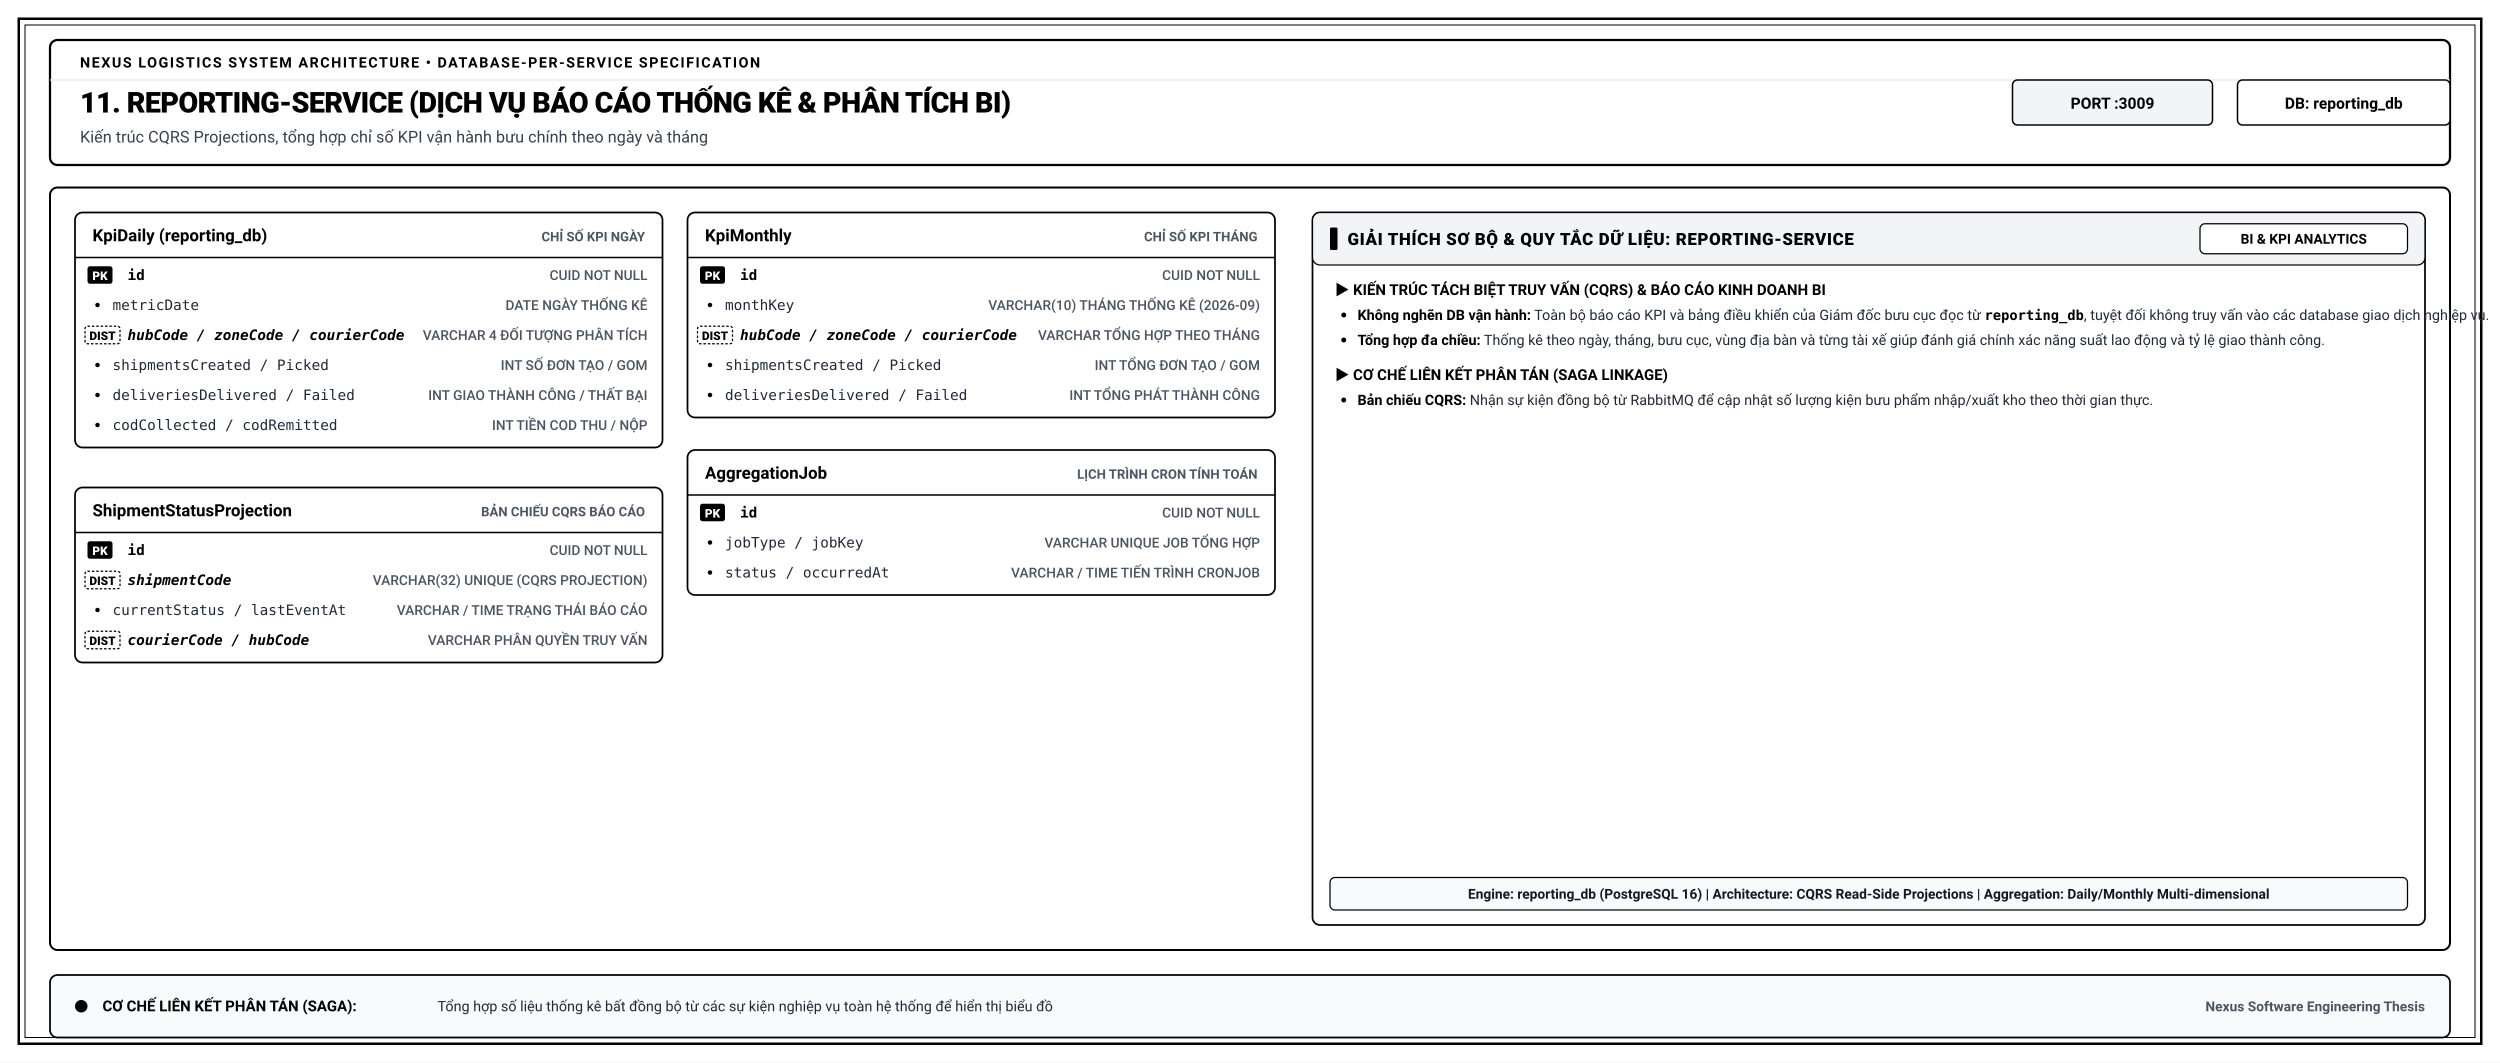
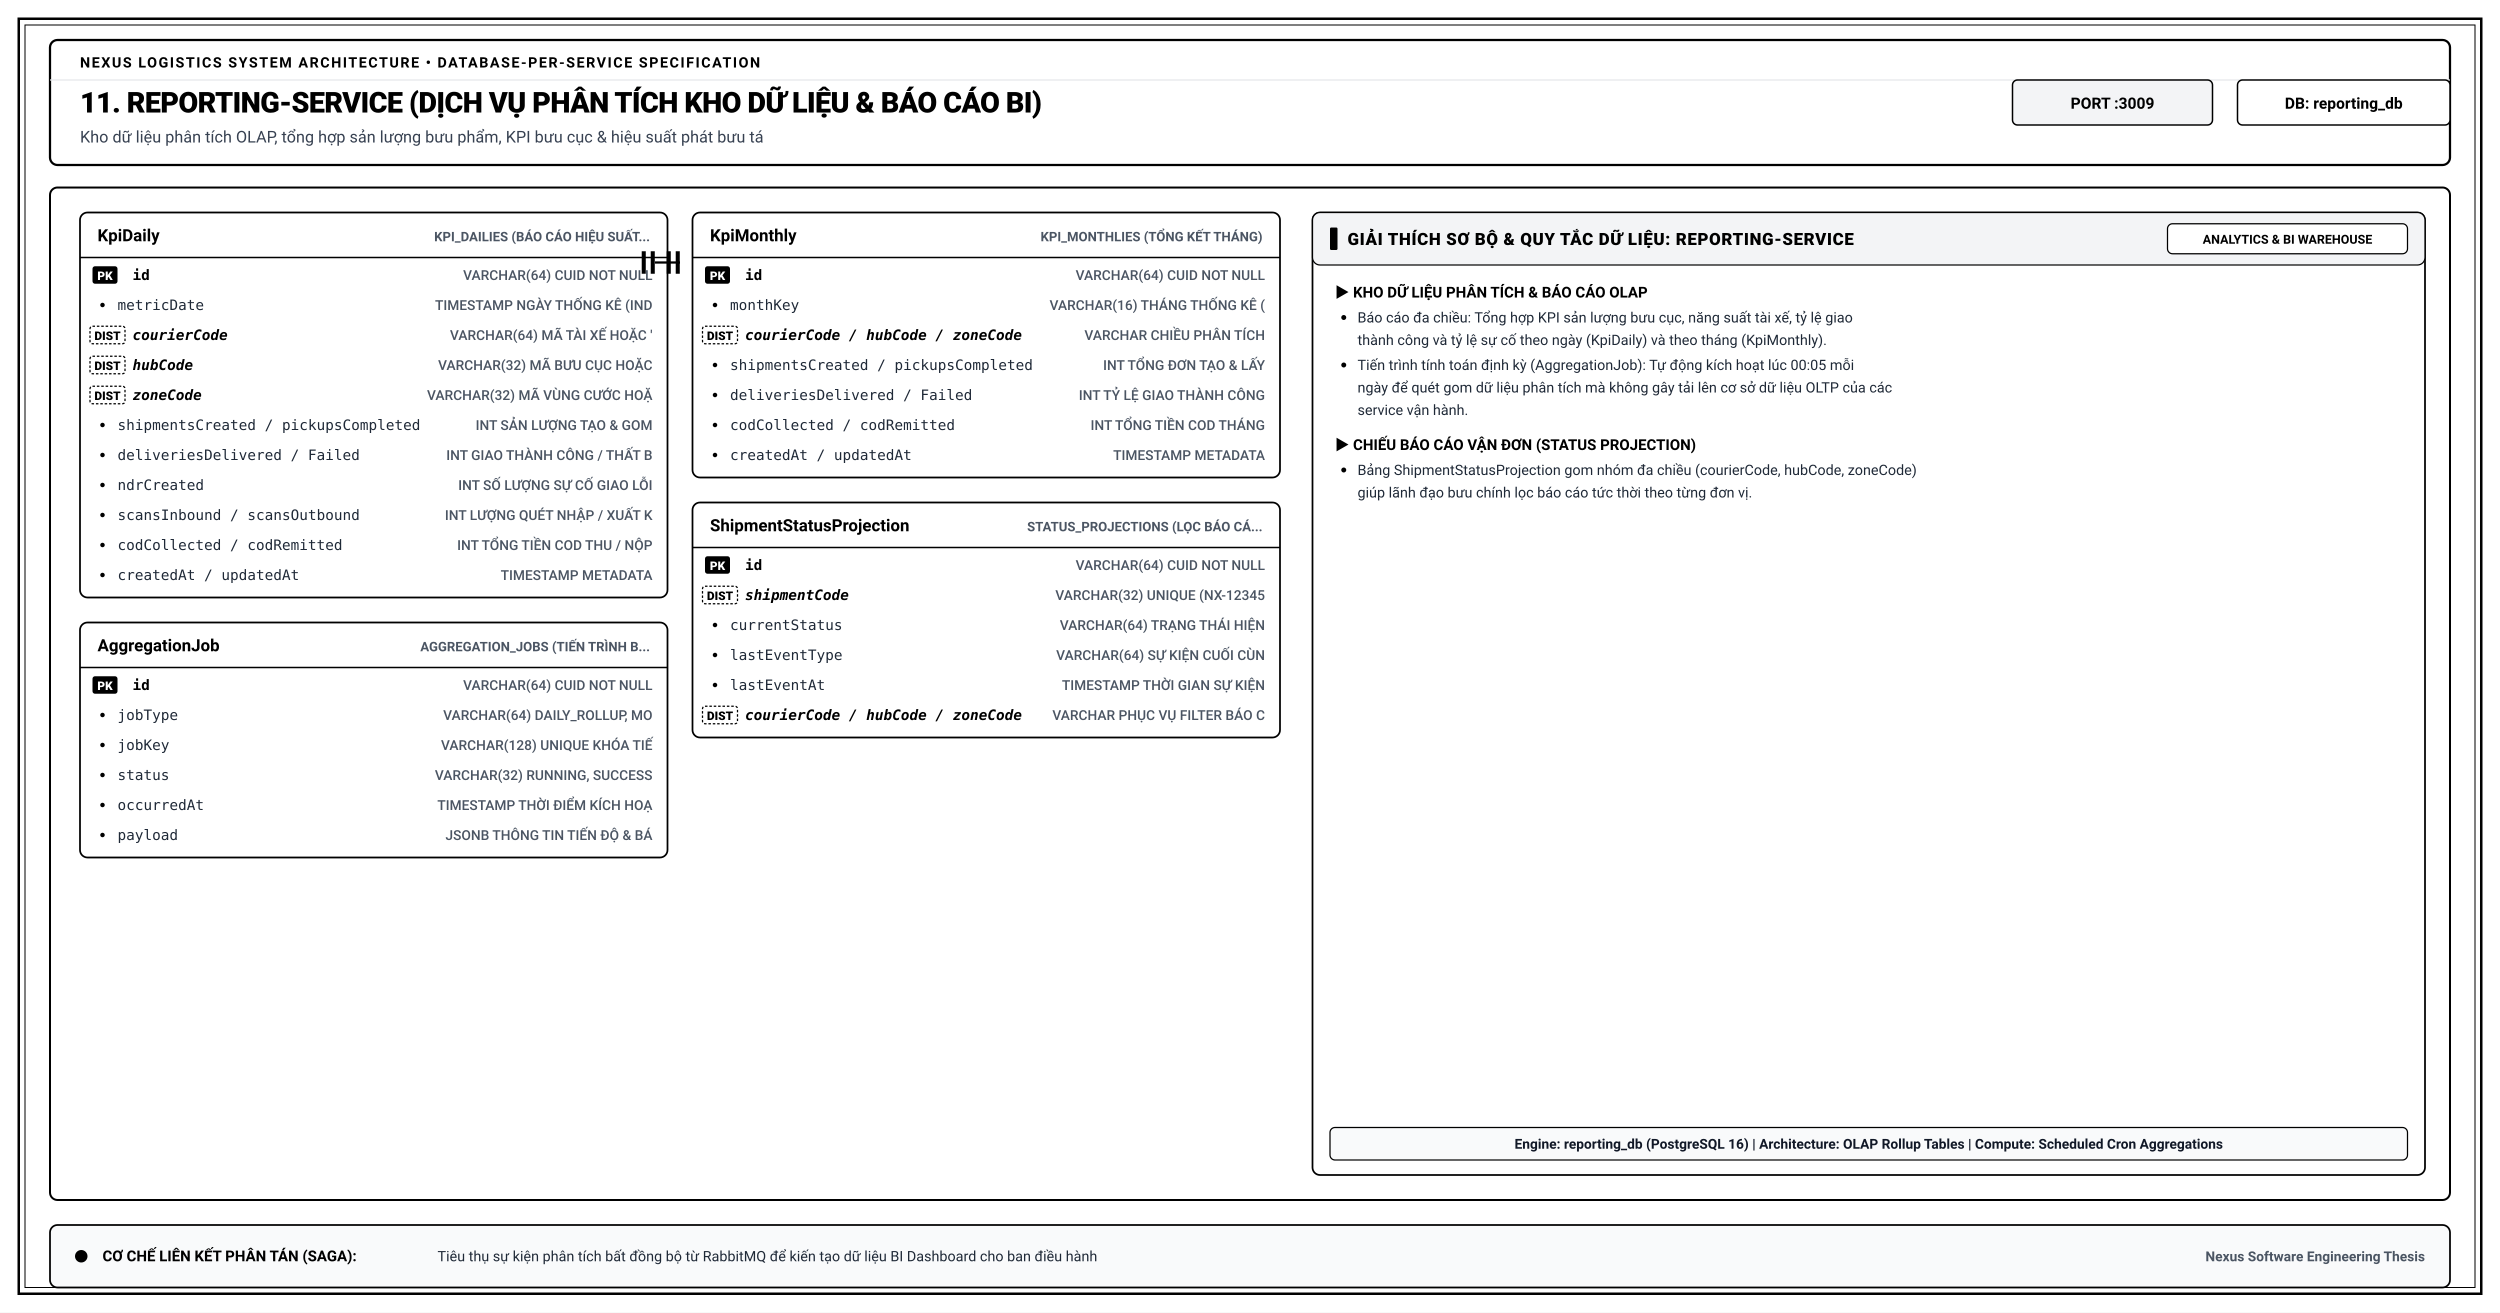
- <svg xmlns="http://www.w3.org/2000/svg" viewBox="0 0 2000 850" width="100%" height="100%" style="background:#FFFFFF;">
+ <svg xmlns="http://www.w3.org/2000/svg" viewBox="0 0 2000 1050" width="100%" height="100%" style="background:#FFFFFF;">
  <defs>
    <marker id="crow-many" markerWidth="14" markerHeight="14" refX="10" refY="7" orient="auto">
      <path d="M 0 0 L 10 7 L 0 14 M 10 0 L 10 14" stroke="#000000" stroke-width="1.8" fill="none" />
    </marker>
    <marker id="crow-one" markerWidth="14" markerHeight="14" refX="10" refY="7" orient="auto">
      <line x1="5" y1="2" x2="5" y2="12" stroke="#000000" stroke-width="1.8" />
      <line x1="9" y1="2" x2="9" y2="12" stroke="#000000" stroke-width="1.8" />
    </marker>
    <marker id="arrow-dist" markerWidth="12" markerHeight="12" refX="9" refY="6" orient="auto">
      <path d="M 0 1 L 9 6 L 0 11 z" fill="#000000" />
    </marker>
  </defs>
  <rect width="100%" height="100%" fill="#FFFFFF" />
-   <rect x="15" y="15" width="1970" height="820" fill="none" stroke="#000000" stroke-width="2" />
-   <rect x="20" y="20" width="1960" height="810" fill="none" stroke="#000000" stroke-width="0.8" />
+   <rect x="15" y="15" width="1970" height="1020" fill="none" stroke="#000000" stroke-width="2" />
+   <rect x="20" y="20" width="1960" height="1010" fill="none" stroke="#000000" stroke-width="0.8" />
  <style>
    text { font-family: -apple-system, BlinkMacSystemFont, "Segoe UI", Roboto, "Helvetica Neue", Arial, sans-serif; }
    .doc-badge { font-size: 11.5px; font-weight: 700; fill: #000000; letter-spacing: 1.2px; text-transform: uppercase; }
    .doc-title { font-size: 23px; font-weight: 800; fill: #000000; letter-spacing: -0.5px; }
    .doc-subtitle { font-size: 13px; font-weight: 400; fill: #374151; }
    
    .tbl-header { font-size: 13.5px; font-weight: 700; fill: #000000; }
    .tbl-tag { font-size: 10.5px; font-weight: 600; fill: #4B5563; text-transform: uppercase; }
    .tbl-field-pk { font-size: 11.5px; font-weight: 700; fill: #000000; font-family: ui-monospace, Menlo, monospace; }
    .tbl-field-fk { font-size: 11.5px; font-weight: 600; fill: #000000; font-family: ui-monospace, Menlo, monospace; }
    .tbl-field-dist { font-size: 11.5px; font-weight: 600; fill: #000000; font-style: italic; font-family: ui-monospace, Menlo, monospace; }
    .tbl-field-normal { font-size: 11.5px; font-weight: 500; fill: #1F2937; font-family: ui-monospace, Menlo, monospace; }
    .tbl-type { font-size: 11px; font-weight: 500; fill: #4B5563; }

    .badge-pk { font-size: 9.5px; font-weight: 800; fill: #FFFFFF; }
    .badge-fk { font-size: 9.5px; font-weight: 800; fill: #000000; }
    .badge-dist { font-size: 9.5px; font-weight: 800; fill: #000000; }

    .panel-header { font-size: 13.5px; font-weight: 800; fill: #000000; text-transform: uppercase; letter-spacing: 0.5px; }
    .panel-sec-title { font-size: 12px; font-weight: 700; fill: #000000; }
    .panel-body { font-size: 11.5px; font-weight: 400; fill: #1F2937; }
    .panel-bold { font-weight: 700; fill: #000000; }
    .panel-code { font-family: ui-monospace, Menlo, monospace; font-size: 11px; font-weight: 700; fill: #000000; }
  </style>
  <g id="Header" transform="translate(40, 32)">
    <rect width="1920" height="100" rx="6" fill="#FFFFFF" stroke="#000000" stroke-width="1.8" />
    <line x1="0" y1="32" x2="1920" y2="32" stroke="#E5E7EB" stroke-width="1" />
    <text x="24" y="22" class="doc-badge">NEXUS LOGISTICS SYSTEM ARCHITECTURE • DATABASE-PER-SERVICE SPECIFICATION</text>
-     <text x="24" y="58" class="doc-title">11. REPORTING-SERVICE (DỊCH VỤ BÁO CÁO THỐNG KÊ &amp; PHÂN TÍCH BI)</text>
-     <text x="24" y="82" class="doc-subtitle">Kiến trúc CQRS Projections, tổng hợp chỉ số KPI vận hành bưu chính theo ngày và tháng</text>
+     <text x="24" y="58" class="doc-title">11. REPORTING-SERVICE (DỊCH VỤ PHÂN TÍCH KHO DỮ LIỆU &amp; BÁO CÁO BI)</text>
+     <text x="24" y="82" class="doc-subtitle">Kho dữ liệu phân tích OLAP, tổng hợp sản lượng bưu phẩm, KPI bưu cục &amp; hiệu suất phát bưu tá</text>
    <rect x="1570" y="32" width="160" height="36" rx="4" fill="#F3F4F6" stroke="#000000" stroke-width="1.2" />
    <text x="1650" y="55" font-size="12.5" font-weight="700" fill="#000000" text-anchor="middle">PORT :3009</text>
    <rect x="1750" y="32" width="170" height="36" rx="4" fill="#FFFFFF" stroke="#000000" stroke-width="1.2" />
    <text x="1835" y="55" font-size="12.5" font-weight="700" fill="#000000" text-anchor="middle">DB: reporting_db</text>
  </g>
  <g id="ServiceBody" transform="translate(40, 150)">
-     <rect width="1920" height="610" rx="6" fill="#FFFFFF" stroke="#000000" stroke-width="1.6" />
-     <g transform="translate(20, 20)">
-       <rect width="470" height="188" rx="6" fill="#FFFFFF" stroke="#000000" stroke-width="1.4" />
-       <line x1="0" y1="36" x2="470" y2="36" stroke="#000000" stroke-width="1.2" />
-       <text x="14" y="23" class="tbl-header">KpiDaily (reporting_db)</text>
-       <text x="456" y="23" class="tbl-tag" text-anchor="end">CHỈ SỐ KPI NGÀY</text>
-       <rect x="10" y="43" width="20" height="14" rx="2" fill="#000000" />
-       <text x="20" y="54" class="badge-pk" text-anchor="middle">PK</text>
-       <text x="42" y="54" class="tbl-field-pk">id</text>
-       <text x="458" y="54" class="tbl-type" text-anchor="end">CUID NOT NULL</text>
+     <rect width="1920" height="810" rx="6" fill="#FFFFFF" stroke="#000000" stroke-width="1.6" />
+     <g transform="translate(24, 20)">
+       <rect width="470" height="308" rx="6" fill="#FFFFFF" stroke="#000000" stroke-width="1.4" />
+       <line x1="0" y1="36" x2="470" y2="36" stroke="#000000" stroke-width="1.2" />
+       <text x="14" y="23" class="tbl-header">KpiDaily</text>
+       <text x="456" y="23" class="tbl-tag" text-anchor="end">KPI_DAILIES (BÁO CÁO HIỆU SUẤT...</text>
+       <rect x="10" y="43" width="20" height="14" rx="2" fill="#000000" />
+       <text x="20" y="54" class="badge-pk" text-anchor="middle">PK</text>
+       <text x="42" y="54" class="tbl-field-pk">id</text>
+       <text x="458" y="54" class="tbl-type" text-anchor="end">VARCHAR(64) CUID NOT NULL</text>
      <circle cx="18" cy="74" r="1.8" fill="#000000" />
      <text x="30" y="78" class="tbl-field-normal">metricDate</text>
-       <text x="458" y="78" class="tbl-type" text-anchor="end">DATE NGÀY THỐNG KÊ</text>
+       <text x="458" y="78" class="tbl-type" text-anchor="end">TIMESTAMP NGÀY THỐNG KÊ (IND</text>
      <rect x="8" y="91" width="28" height="14" rx="2" fill="#FFFFFF" stroke="#000000" stroke-width="1" stroke-dasharray="2 1.5" />
      <text x="22" y="102" class="badge-dist" text-anchor="middle">DIST</text>
-       <text x="42" y="102" class="tbl-field-dist">hubCode / zoneCode / courierCode</text>
-       <text x="458" y="102" class="tbl-type" text-anchor="end">VARCHAR 4 ĐỐI TƯỢNG PHÂN TÍCH</text>
+       <text x="42" y="102" class="tbl-field-dist">courierCode</text>
+       <text x="458" y="102" class="tbl-type" text-anchor="end">VARCHAR(64) MÃ TÀI XẾ HOẶC '</text>
+       <rect x="8" y="115" width="28" height="14" rx="2" fill="#FFFFFF" stroke="#000000" stroke-width="1" stroke-dasharray="2 1.5" />
+       <text x="22" y="126" class="badge-dist" text-anchor="middle">DIST</text>
+       <text x="42" y="126" class="tbl-field-dist">hubCode</text>
+       <text x="458" y="126" class="tbl-type" text-anchor="end">VARCHAR(32) MÃ BƯU CỤC HOẶC</text>
+       <rect x="8" y="139" width="28" height="14" rx="2" fill="#FFFFFF" stroke="#000000" stroke-width="1" stroke-dasharray="2 1.5" />
+       <text x="22" y="150" class="badge-dist" text-anchor="middle">DIST</text>
+       <text x="42" y="150" class="tbl-field-dist">zoneCode</text>
+       <text x="458" y="150" class="tbl-type" text-anchor="end">VARCHAR(32) MÃ VÙNG CƯỚC HOẶ</text>
+       <circle cx="18" cy="170" r="1.8" fill="#000000" />
+       <text x="30" y="174" class="tbl-field-normal">shipmentsCreated / pickupsCompleted</text>
+       <text x="458" y="174" class="tbl-type" text-anchor="end">INT SẢN LƯỢNG TẠO &amp; GOM</text>
+       <circle cx="18" cy="194" r="1.8" fill="#000000" />
+       <text x="30" y="198" class="tbl-field-normal">deliveriesDelivered / Failed</text>
+       <text x="458" y="198" class="tbl-type" text-anchor="end">INT GIAO THÀNH CÔNG / THẤT B</text>
+       <circle cx="18" cy="218" r="1.8" fill="#000000" />
+       <text x="30" y="222" class="tbl-field-normal">ndrCreated</text>
+       <text x="458" y="222" class="tbl-type" text-anchor="end">INT SỐ LƯỢNG SỰ CỐ GIAO LỖI</text>
+       <circle cx="18" cy="242" r="1.8" fill="#000000" />
+       <text x="30" y="246" class="tbl-field-normal">scansInbound / scansOutbound</text>
+       <text x="458" y="246" class="tbl-type" text-anchor="end">INT LƯỢNG QUÉT NHẬP / XUẤT K</text>
+       <circle cx="18" cy="266" r="1.8" fill="#000000" />
+       <text x="30" y="270" class="tbl-field-normal">codCollected / codRemitted</text>
+       <text x="458" y="270" class="tbl-type" text-anchor="end">INT TỔNG TIỀN COD THU / NỘP</text>
+       <circle cx="18" cy="290" r="1.8" fill="#000000" />
+       <text x="30" y="294" class="tbl-field-normal">createdAt / updatedAt</text>
+       <text x="458" y="294" class="tbl-type" text-anchor="end">TIMESTAMP METADATA</text>
+     </g>
+     <g transform="translate(514, 20)">
+       <rect width="470" height="212" rx="6" fill="#FFFFFF" stroke="#000000" stroke-width="1.4" />
+       <line x1="0" y1="36" x2="470" y2="36" stroke="#000000" stroke-width="1.2" />
+       <text x="14" y="23" class="tbl-header">KpiMonthly</text>
+       <text x="456" y="23" class="tbl-tag" text-anchor="end">KPI_MONTHLIES (TỔNG KẾT THÁNG)</text>
+       <rect x="10" y="43" width="20" height="14" rx="2" fill="#000000" />
+       <text x="20" y="54" class="badge-pk" text-anchor="middle">PK</text>
+       <text x="42" y="54" class="tbl-field-pk">id</text>
+       <text x="458" y="54" class="tbl-type" text-anchor="end">VARCHAR(64) CUID NOT NULL</text>
+       <circle cx="18" cy="74" r="1.8" fill="#000000" />
+       <text x="30" y="78" class="tbl-field-normal">monthKey</text>
+       <text x="458" y="78" class="tbl-type" text-anchor="end">VARCHAR(16) THÁNG THỐNG KÊ (</text>
+       <rect x="8" y="91" width="28" height="14" rx="2" fill="#FFFFFF" stroke="#000000" stroke-width="1" stroke-dasharray="2 1.5" />
+       <text x="22" y="102" class="badge-dist" text-anchor="middle">DIST</text>
+       <text x="42" y="102" class="tbl-field-dist">courierCode / hubCode / zoneCode</text>
+       <text x="458" y="102" class="tbl-type" text-anchor="end">VARCHAR CHIỀU PHÂN TÍCH</text>
      <circle cx="18" cy="122" r="1.8" fill="#000000" />
-       <text x="30" y="126" class="tbl-field-normal">shipmentsCreated / Picked</text>
-       <text x="458" y="126" class="tbl-type" text-anchor="end">INT SỐ ĐƠN TẠO / GOM</text>
+       <text x="30" y="126" class="tbl-field-normal">shipmentsCreated / pickupsCompleted</text>
+       <text x="458" y="126" class="tbl-type" text-anchor="end">INT TỔNG ĐƠN TẠO &amp; LẤY</text>
      <circle cx="18" cy="146" r="1.8" fill="#000000" />
      <text x="30" y="150" class="tbl-field-normal">deliveriesDelivered / Failed</text>
-       <text x="458" y="150" class="tbl-type" text-anchor="end">INT GIAO THÀNH CÔNG / THẤT BẠI</text>
+       <text x="458" y="150" class="tbl-type" text-anchor="end">INT TỶ LỆ GIAO THÀNH CÔNG</text>
      <circle cx="18" cy="170" r="1.8" fill="#000000" />
      <text x="30" y="174" class="tbl-field-normal">codCollected / codRemitted</text>
-       <text x="458" y="174" class="tbl-type" text-anchor="end">INT TIỀN COD THU / NỘP</text>
-     </g>
-     <g transform="translate(510, 20)">
-       <rect width="470" height="164" rx="6" fill="#FFFFFF" stroke="#000000" stroke-width="1.4" />
-       <line x1="0" y1="36" x2="470" y2="36" stroke="#000000" stroke-width="1.2" />
-       <text x="14" y="23" class="tbl-header">KpiMonthly</text>
-       <text x="456" y="23" class="tbl-tag" text-anchor="end">CHỈ SỐ KPI THÁNG</text>
-       <rect x="10" y="43" width="20" height="14" rx="2" fill="#000000" />
-       <text x="20" y="54" class="badge-pk" text-anchor="middle">PK</text>
-       <text x="42" y="54" class="tbl-field-pk">id</text>
-       <text x="458" y="54" class="tbl-type" text-anchor="end">CUID NOT NULL</text>
+       <text x="458" y="174" class="tbl-type" text-anchor="end">INT TỔNG TIỀN COD THÁNG</text>
+       <circle cx="18" cy="194" r="1.8" fill="#000000" />
+       <text x="30" y="198" class="tbl-field-normal">createdAt / updatedAt</text>
+       <text x="458" y="198" class="tbl-type" text-anchor="end">TIMESTAMP METADATA</text>
+     </g>
+     <g transform="translate(24, 348)">
+       <rect width="470" height="188" rx="6" fill="#FFFFFF" stroke="#000000" stroke-width="1.4" />
+       <line x1="0" y1="36" x2="470" y2="36" stroke="#000000" stroke-width="1.2" />
+       <text x="14" y="23" class="tbl-header">AggregationJob</text>
+       <text x="456" y="23" class="tbl-tag" text-anchor="end">AGGREGATION_JOBS (TIẾN TRÌNH B...</text>
+       <rect x="10" y="43" width="20" height="14" rx="2" fill="#000000" />
+       <text x="20" y="54" class="badge-pk" text-anchor="middle">PK</text>
+       <text x="42" y="54" class="tbl-field-pk">id</text>
+       <text x="458" y="54" class="tbl-type" text-anchor="end">VARCHAR(64) CUID NOT NULL</text>
      <circle cx="18" cy="74" r="1.8" fill="#000000" />
-       <text x="30" y="78" class="tbl-field-normal">monthKey</text>
-       <text x="458" y="78" class="tbl-type" text-anchor="end">VARCHAR(10) THÁNG THỐNG KÊ (2026-09)</text>
-       <rect x="8" y="91" width="28" height="14" rx="2" fill="#FFFFFF" stroke="#000000" stroke-width="1" stroke-dasharray="2 1.5" />
-       <text x="22" y="102" class="badge-dist" text-anchor="middle">DIST</text>
-       <text x="42" y="102" class="tbl-field-dist">hubCode / zoneCode / courierCode</text>
-       <text x="458" y="102" class="tbl-type" text-anchor="end">VARCHAR TỔNG HỢP THEO THÁNG</text>
+       <text x="30" y="78" class="tbl-field-normal">jobType</text>
+       <text x="458" y="78" class="tbl-type" text-anchor="end">VARCHAR(64) DAILY_ROLLUP, MO</text>
+       <circle cx="18" cy="98" r="1.8" fill="#000000" />
+       <text x="30" y="102" class="tbl-field-normal">jobKey</text>
+       <text x="458" y="102" class="tbl-type" text-anchor="end">VARCHAR(128) UNIQUE KHÓA TIẾ</text>
      <circle cx="18" cy="122" r="1.8" fill="#000000" />
-       <text x="30" y="126" class="tbl-field-normal">shipmentsCreated / Picked</text>
-       <text x="458" y="126" class="tbl-type" text-anchor="end">INT TỔNG ĐƠN TẠO / GOM</text>
+       <text x="30" y="126" class="tbl-field-normal">status</text>
+       <text x="458" y="126" class="tbl-type" text-anchor="end">VARCHAR(32) RUNNING, SUCCESS</text>
      <circle cx="18" cy="146" r="1.8" fill="#000000" />
-       <text x="30" y="150" class="tbl-field-normal">deliveriesDelivered / Failed</text>
-       <text x="458" y="150" class="tbl-type" text-anchor="end">INT TỔNG PHÁT THÀNH CÔNG</text>
-     </g>
-     <g transform="translate(20, 240)">
-       <rect width="470" height="140" rx="6" fill="#FFFFFF" stroke="#000000" stroke-width="1.4" />
+       <text x="30" y="150" class="tbl-field-normal">occurredAt</text>
+       <text x="458" y="150" class="tbl-type" text-anchor="end">TIMESTAMP THỜI ĐIỂM KÍCH HOẠ</text>
+       <circle cx="18" cy="170" r="1.8" fill="#000000" />
+       <text x="30" y="174" class="tbl-field-normal">payload</text>
+       <text x="458" y="174" class="tbl-type" text-anchor="end">JSONB THÔNG TIN TIẾN ĐỘ &amp; BÁ</text>
+     </g>
+     <g transform="translate(514, 252)">
+       <rect width="470" height="188" rx="6" fill="#FFFFFF" stroke="#000000" stroke-width="1.4" />
      <line x1="0" y1="36" x2="470" y2="36" stroke="#000000" stroke-width="1.2" />
      <text x="14" y="23" class="tbl-header">ShipmentStatusProjection</text>
-       <text x="456" y="23" class="tbl-tag" text-anchor="end">BẢN CHIẾU CQRS BÁO CÁO</text>
-       <rect x="10" y="43" width="20" height="14" rx="2" fill="#000000" />
-       <text x="20" y="54" class="badge-pk" text-anchor="middle">PK</text>
-       <text x="42" y="54" class="tbl-field-pk">id</text>
-       <text x="458" y="54" class="tbl-type" text-anchor="end">CUID NOT NULL</text>
+       <text x="456" y="23" class="tbl-tag" text-anchor="end">STATUS_PROJECTIONS (LỌC BÁO CÁ...</text>
+       <rect x="10" y="43" width="20" height="14" rx="2" fill="#000000" />
+       <text x="20" y="54" class="badge-pk" text-anchor="middle">PK</text>
+       <text x="42" y="54" class="tbl-field-pk">id</text>
+       <text x="458" y="54" class="tbl-type" text-anchor="end">VARCHAR(64) CUID NOT NULL</text>
      <rect x="8" y="67" width="28" height="14" rx="2" fill="#FFFFFF" stroke="#000000" stroke-width="1" stroke-dasharray="2 1.5" />
      <text x="22" y="78" class="badge-dist" text-anchor="middle">DIST</text>
      <text x="42" y="78" class="tbl-field-dist">shipmentCode</text>
-       <text x="458" y="78" class="tbl-type" text-anchor="end">VARCHAR(32) UNIQUE (CQRS PROJECTION)</text>
+       <text x="458" y="78" class="tbl-type" text-anchor="end">VARCHAR(32) UNIQUE (NX-12345</text>
      <circle cx="18" cy="98" r="1.8" fill="#000000" />
-       <text x="30" y="102" class="tbl-field-normal">currentStatus / lastEventAt</text>
-       <text x="458" y="102" class="tbl-type" text-anchor="end">VARCHAR / TIME TRẠNG THÁI BÁO CÁO</text>
-       <rect x="8" y="115" width="28" height="14" rx="2" fill="#FFFFFF" stroke="#000000" stroke-width="1" stroke-dasharray="2 1.5" />
-       <text x="22" y="126" class="badge-dist" text-anchor="middle">DIST</text>
-       <text x="42" y="126" class="tbl-field-dist">courierCode / hubCode</text>
-       <text x="458" y="126" class="tbl-type" text-anchor="end">VARCHAR PHÂN QUYỀN TRUY VẤN</text>
-     </g>
-     <g transform="translate(510, 210)">
-       <rect width="470" height="116" rx="6" fill="#FFFFFF" stroke="#000000" stroke-width="1.4" />
-       <line x1="0" y1="36" x2="470" y2="36" stroke="#000000" stroke-width="1.2" />
-       <text x="14" y="23" class="tbl-header">AggregationJob</text>
-       <text x="456" y="23" class="tbl-tag" text-anchor="end">LỊCH TRÌNH CRON TÍNH TOÁN</text>
-       <rect x="10" y="43" width="20" height="14" rx="2" fill="#000000" />
-       <text x="20" y="54" class="badge-pk" text-anchor="middle">PK</text>
-       <text x="42" y="54" class="tbl-field-pk">id</text>
-       <text x="458" y="54" class="tbl-type" text-anchor="end">CUID NOT NULL</text>
-       <circle cx="18" cy="74" r="1.8" fill="#000000" />
-       <text x="30" y="78" class="tbl-field-normal">jobType / jobKey</text>
-       <text x="458" y="78" class="tbl-type" text-anchor="end">VARCHAR UNIQUE JOB TỔNG HỢP</text>
-       <circle cx="18" cy="98" r="1.8" fill="#000000" />
-       <text x="30" y="102" class="tbl-field-normal">status / occurredAt</text>
-       <text x="458" y="102" class="tbl-type" text-anchor="end">VARCHAR / TIME TIẾN TRÌNH CRONJOB</text>
-     </g>
+       <text x="30" y="102" class="tbl-field-normal">currentStatus</text>
+       <text x="458" y="102" class="tbl-type" text-anchor="end">VARCHAR(64) TRẠNG THÁI HIỆN</text>
+       <circle cx="18" cy="122" r="1.8" fill="#000000" />
+       <text x="30" y="126" class="tbl-field-normal">lastEventType</text>
+       <text x="458" y="126" class="tbl-type" text-anchor="end">VARCHAR(64) SỰ KIỆN CUỐI CÙN</text>
+       <circle cx="18" cy="146" r="1.8" fill="#000000" />
+       <text x="30" y="150" class="tbl-field-normal">lastEventAt</text>
+       <text x="458" y="150" class="tbl-type" text-anchor="end">TIMESTAMP THỜI GIAN SỰ KIỆN</text>
+       <rect x="8" y="163" width="28" height="14" rx="2" fill="#FFFFFF" stroke="#000000" stroke-width="1" stroke-dasharray="2 1.5" />
+       <text x="22" y="174" class="badge-dist" text-anchor="middle">DIST</text>
+       <text x="42" y="174" class="tbl-field-dist">courierCode / hubCode / zoneCode</text>
+       <text x="458" y="174" class="tbl-type" text-anchor="end">VARCHAR PHỤC VỤ FILTER BÁO C</text>
+     </g>
+     <path d="M 484 60 L 504 60" stroke="#000000" stroke-width="1.8" fill="none" marker-start="url(#crow-one)" marker-end="url(#crow-one)" />
    <g transform="translate(1010, 20)">
-       <rect width="890" height="570" rx="6" fill="#FFFFFF" stroke="#000000" stroke-width="1.4" />
+       <rect width="890" height="770" rx="6" fill="#FFFFFF" stroke="#000000" stroke-width="1.4" />
      <rect x="0" y="0" width="890" height="42" rx="6" fill="#F3F4F6" stroke="#000000" stroke-width="1" />
      <rect x="14" y="12" width="6" height="18" rx="1" fill="#000000" />
      <text x="28" y="26" class="panel-header">GIẢI THÍCH SƠ BỘ &amp; QUY TẮC DỮ LIỆU: REPORTING-SERVICE</text>
-       <rect x="710" y="9" width="166" height="24" rx="4" fill="#FFFFFF" stroke="#000000" stroke-width="1" />
-       <text x="793" y="25" font-size="11" font-weight="700" fill="#000000" text-anchor="middle">BI &amp; KPI ANALYTICS</text>
-       <text x="18" y="66" class="panel-sec-title">▶ KIẾN TRÚC TÁCH BIỆT TRUY VẤN (CQRS) &amp; BÁO CÁO KINH DOANH BI</text>
-       <circle cx="25" cy="82" r="2" fill="#000000" />
-       <text x="36" y="86" class="panel-body">
-         <tspan class="panel-bold">Không nghẽn DB vận hành:</tspan> Toàn bộ báo cáo KPI và bảng điều khiển của Giám đốc bưu cục đọc từ <tspan class="panel-code">reporting_db</tspan>, tuyệt đối không truy vấn vào các database giao dịch nghiệp vụ.</text>
-       <circle cx="25" cy="102" r="2" fill="#000000" />
-       <text x="36" y="106" class="panel-body">
-         <tspan class="panel-bold">Tổng hợp đa chiều:</tspan> Thống kê theo ngày, tháng, bưu cục, vùng địa bàn và từng tài xế giúp đánh giá chính xác năng suất lao động và tỷ lệ giao thành công.</text>
-       <text x="18" y="134" class="panel-sec-title">▶ CƠ CHẾ LIÊN KẾT PHÂN TÁN (SAGA LINKAGE)</text>
-       <circle cx="25" cy="150" r="2" fill="#000000" />
-       <text x="36" y="154" class="panel-body">
-         <tspan class="panel-bold">Bản chiếu CQRS:</tspan> Nhận sự kiện đồng bộ từ RabbitMQ để cập nhật số lượng kiện bưu phẩm nhập/xuất kho theo thời gian thực.</text>
-       <rect x="14" y="532" width="862" height="26" rx="4" fill="#F9FAFB" stroke="#000000" stroke-width="1" />
-       <text x="445.0" y="549" font-size="11" font-weight="600" fill="#111827" text-anchor="middle">Engine: reporting_db (PostgreSQL 16) | Architecture: CQRS Read-Side Projections | Aggregation: Daily/Monthly Multi-dimensional</text>
+       <rect x="684" y="9" width="192" height="24" rx="4" fill="#FFFFFF" stroke="#000000" stroke-width="1" />
+       <text x="780.0" y="25" font-size="10" font-weight="700" fill="#000000" text-anchor="middle">ANALYTICS &amp; BI WAREHOUSE</text>
+       <text x="18" y="68" class="panel-sec-title">▶ KHO DỮ LIỆU PHÂN TÍCH &amp; BÁO CÁO OLAP</text>
+       <circle cx="25" cy="84" r="2" fill="#000000" />
+       <text x="36" y="88" class="panel-body">Báo cáo đa chiều: Tổng hợp KPI sản lượng bưu cục, năng suất tài xế, tỷ lệ giao</text>
+       <text x="36" y="106" class="panel-body">thành công và tỷ lệ sự cố theo ngày (KpiDaily) và theo tháng (KpiMonthly).</text>
+       <circle cx="25" cy="122" r="2" fill="#000000" />
+       <text x="36" y="126" class="panel-body">Tiến trình tính toán định kỳ (AggregationJob): Tự động kích hoạt lúc 00:05 mỗi</text>
+       <text x="36" y="144" class="panel-body">ngày để quét gom dữ liệu phân tích mà không gây tải lên cơ sở dữ liệu OLTP của các</text>
+       <text x="36" y="162" class="panel-body">service vận hành.</text>
+       <text x="18" y="190" class="panel-sec-title">▶ CHIẾU BÁO CÁO VẬN ĐƠN (STATUS PROJECTION)</text>
+       <circle cx="25" cy="206" r="2" fill="#000000" />
+       <text x="36" y="210" class="panel-body">Bảng ShipmentStatusProjection gom nhóm đa chiều (courierCode, hubCode, zoneCode)</text>
+       <text x="36" y="228" class="panel-body">giúp lãnh đạo bưu chính lọc báo cáo tức thời theo từng đơn vị.</text>
+       <rect x="14" y="732" width="862" height="26" rx="4" fill="#F9FAFB" stroke="#000000" stroke-width="1" />
+       <text x="445.0" y="749" font-size="11" font-weight="600" fill="#111827" text-anchor="middle">Engine: reporting_db (PostgreSQL 16) | Architecture: OLAP Rollup Tables | Compute: Scheduled Cron Aggregations</text>
    </g>
  </g>
-   <g id="FooterSaga" transform="translate(40, 780)">
+   <g id="FooterSaga" transform="translate(40, 980)">
    <rect width="1920" height="50" rx="6" fill="#F9FAFB" stroke="#000000" stroke-width="1.4" />
    <circle cx="25" cy="25" r="5" fill="#000000" />
    <text x="42" y="29" font-size="12" font-weight="700" fill="#000000">CƠ CHẾ LIÊN KẾT PHÂN TÁN (SAGA):</text>
-     <text x="310" y="29" font-size="11.5" fill="#1F2937">Tổng hợp số liệu thống kê bất đồng bộ từ các sự kiện nghiệp vụ toàn hệ thống để hiển thị biểu đồ</text>
+     <text x="310" y="29" font-size="11.5" fill="#1F2937">Tiêu thụ sự kiện phân tích bất đồng bộ từ RabbitMQ để kiến tạo dữ liệu BI Dashboard cho ban điều hành</text>
    <text x="1900" y="29" font-size="11" font-weight="600" fill="#4B5563" text-anchor="end">Nexus Software Engineering Thesis</text>
  </g>
</svg>
